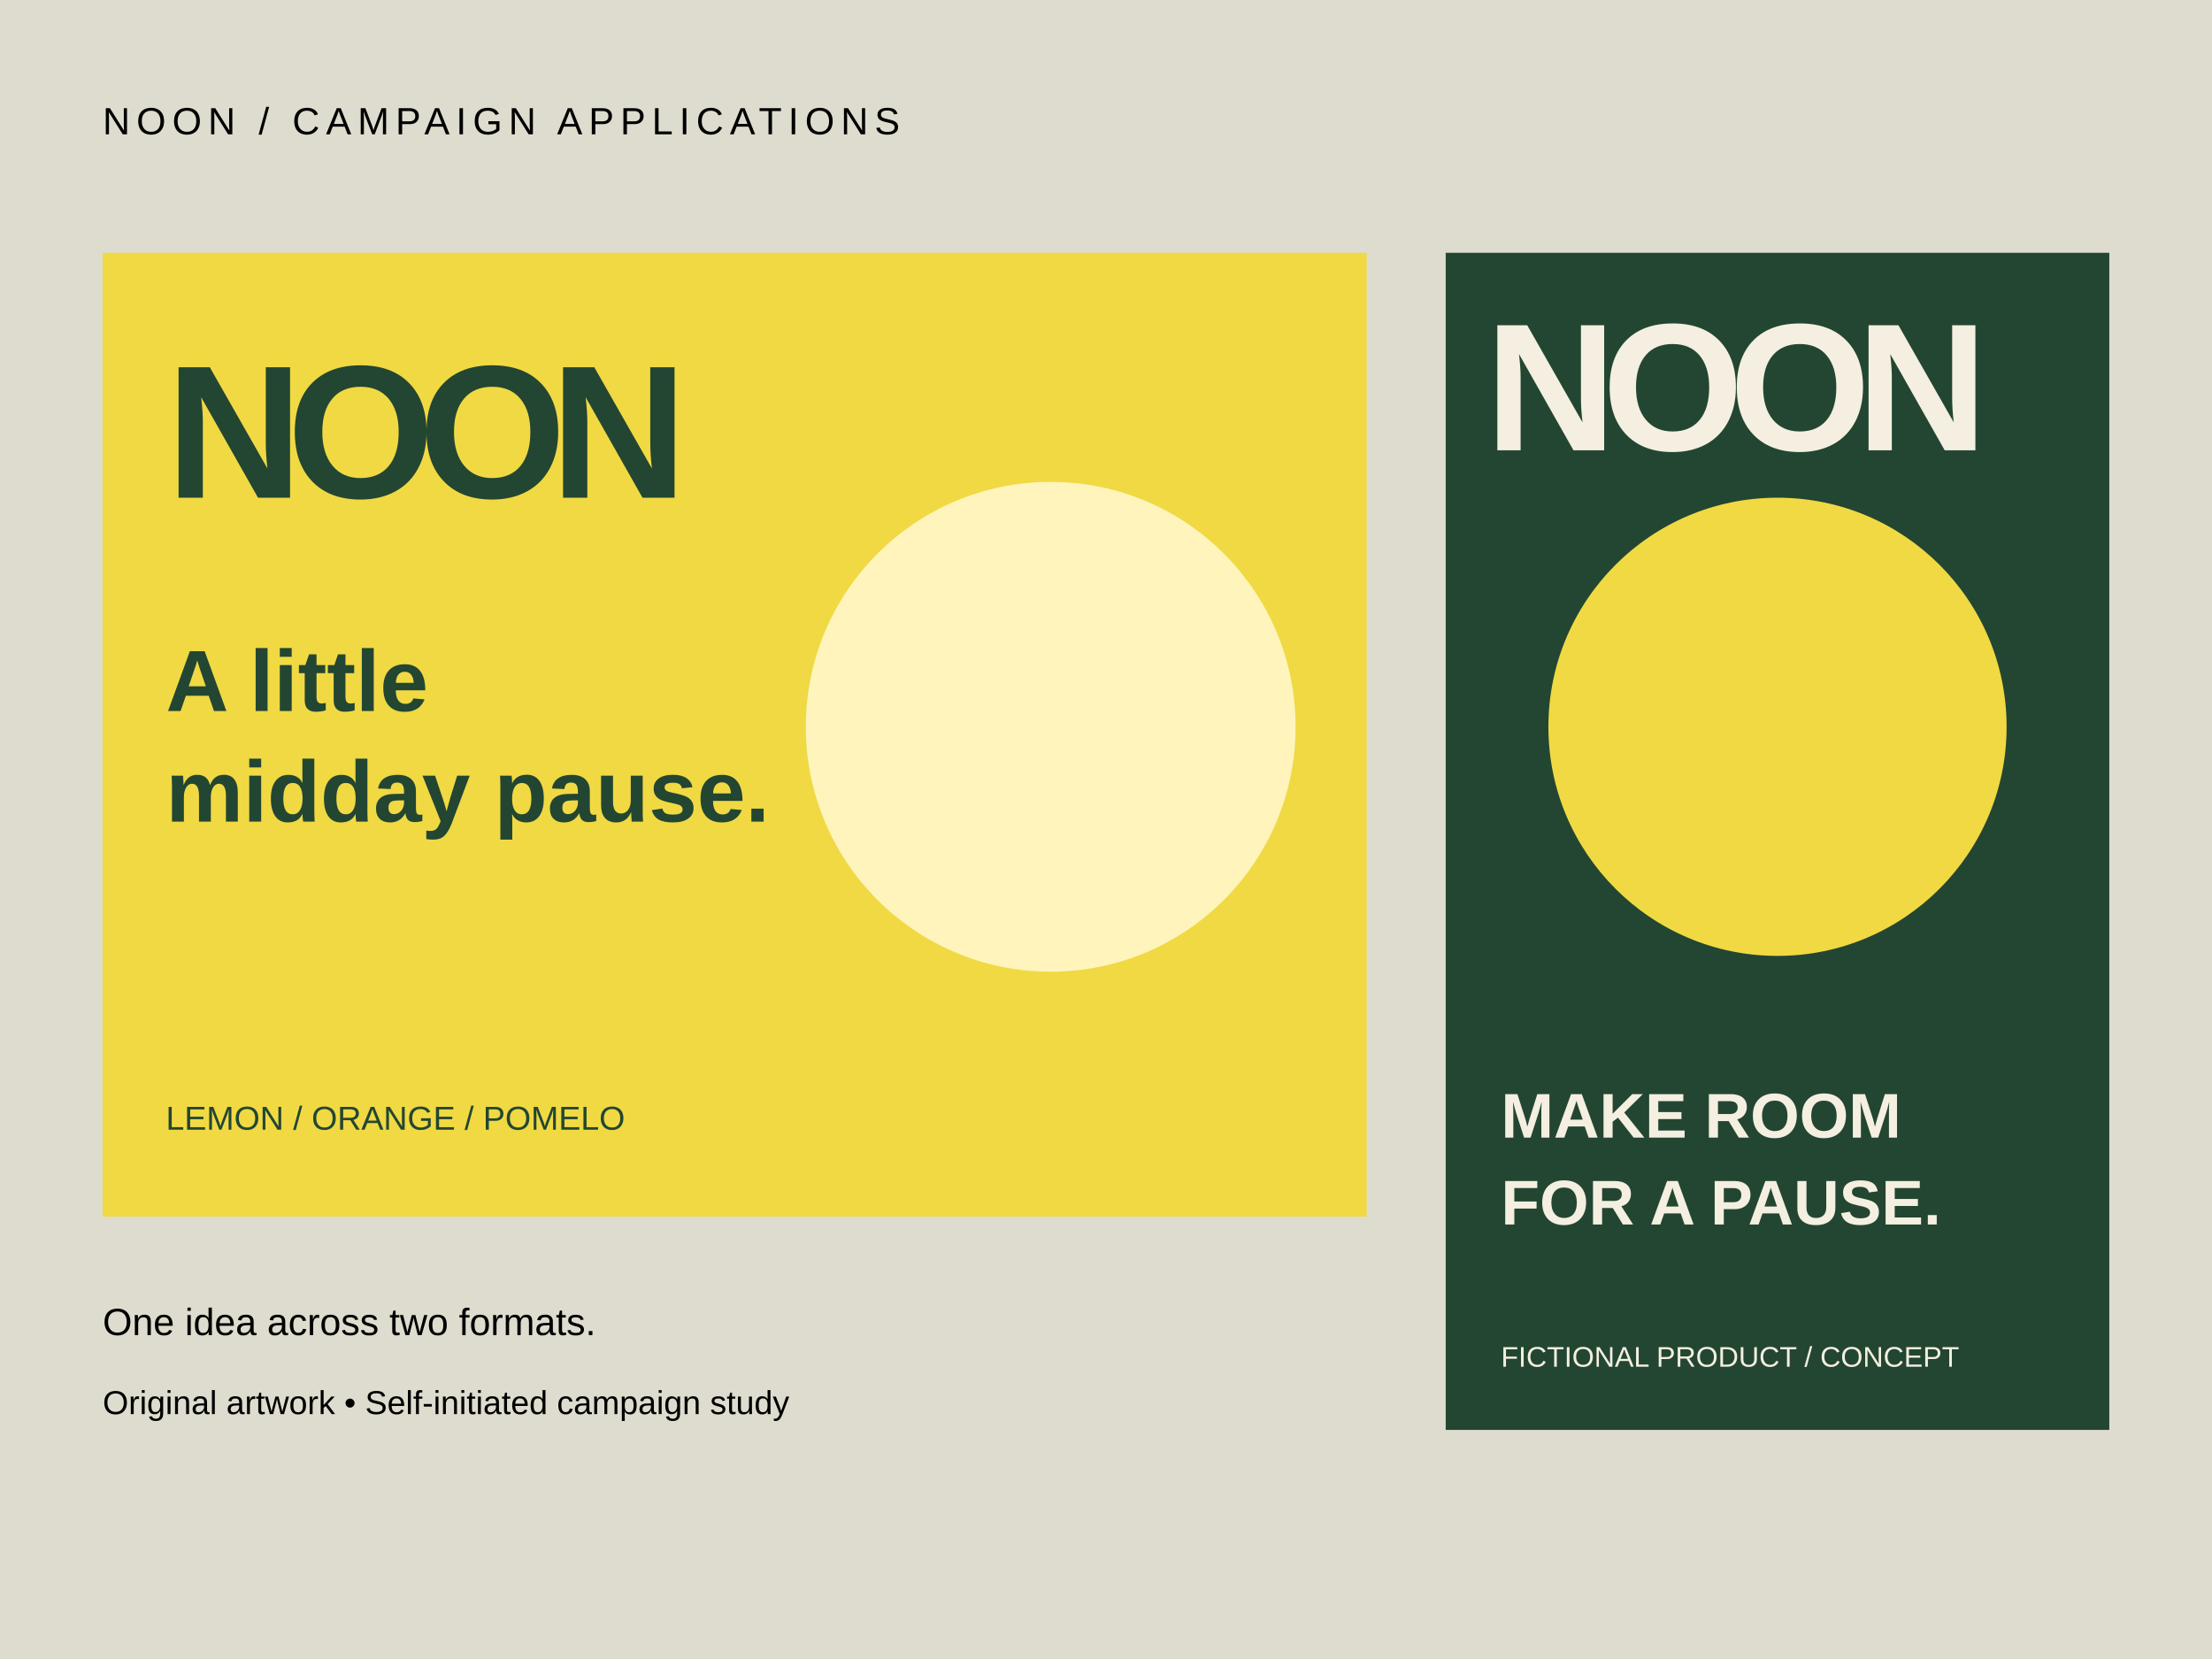
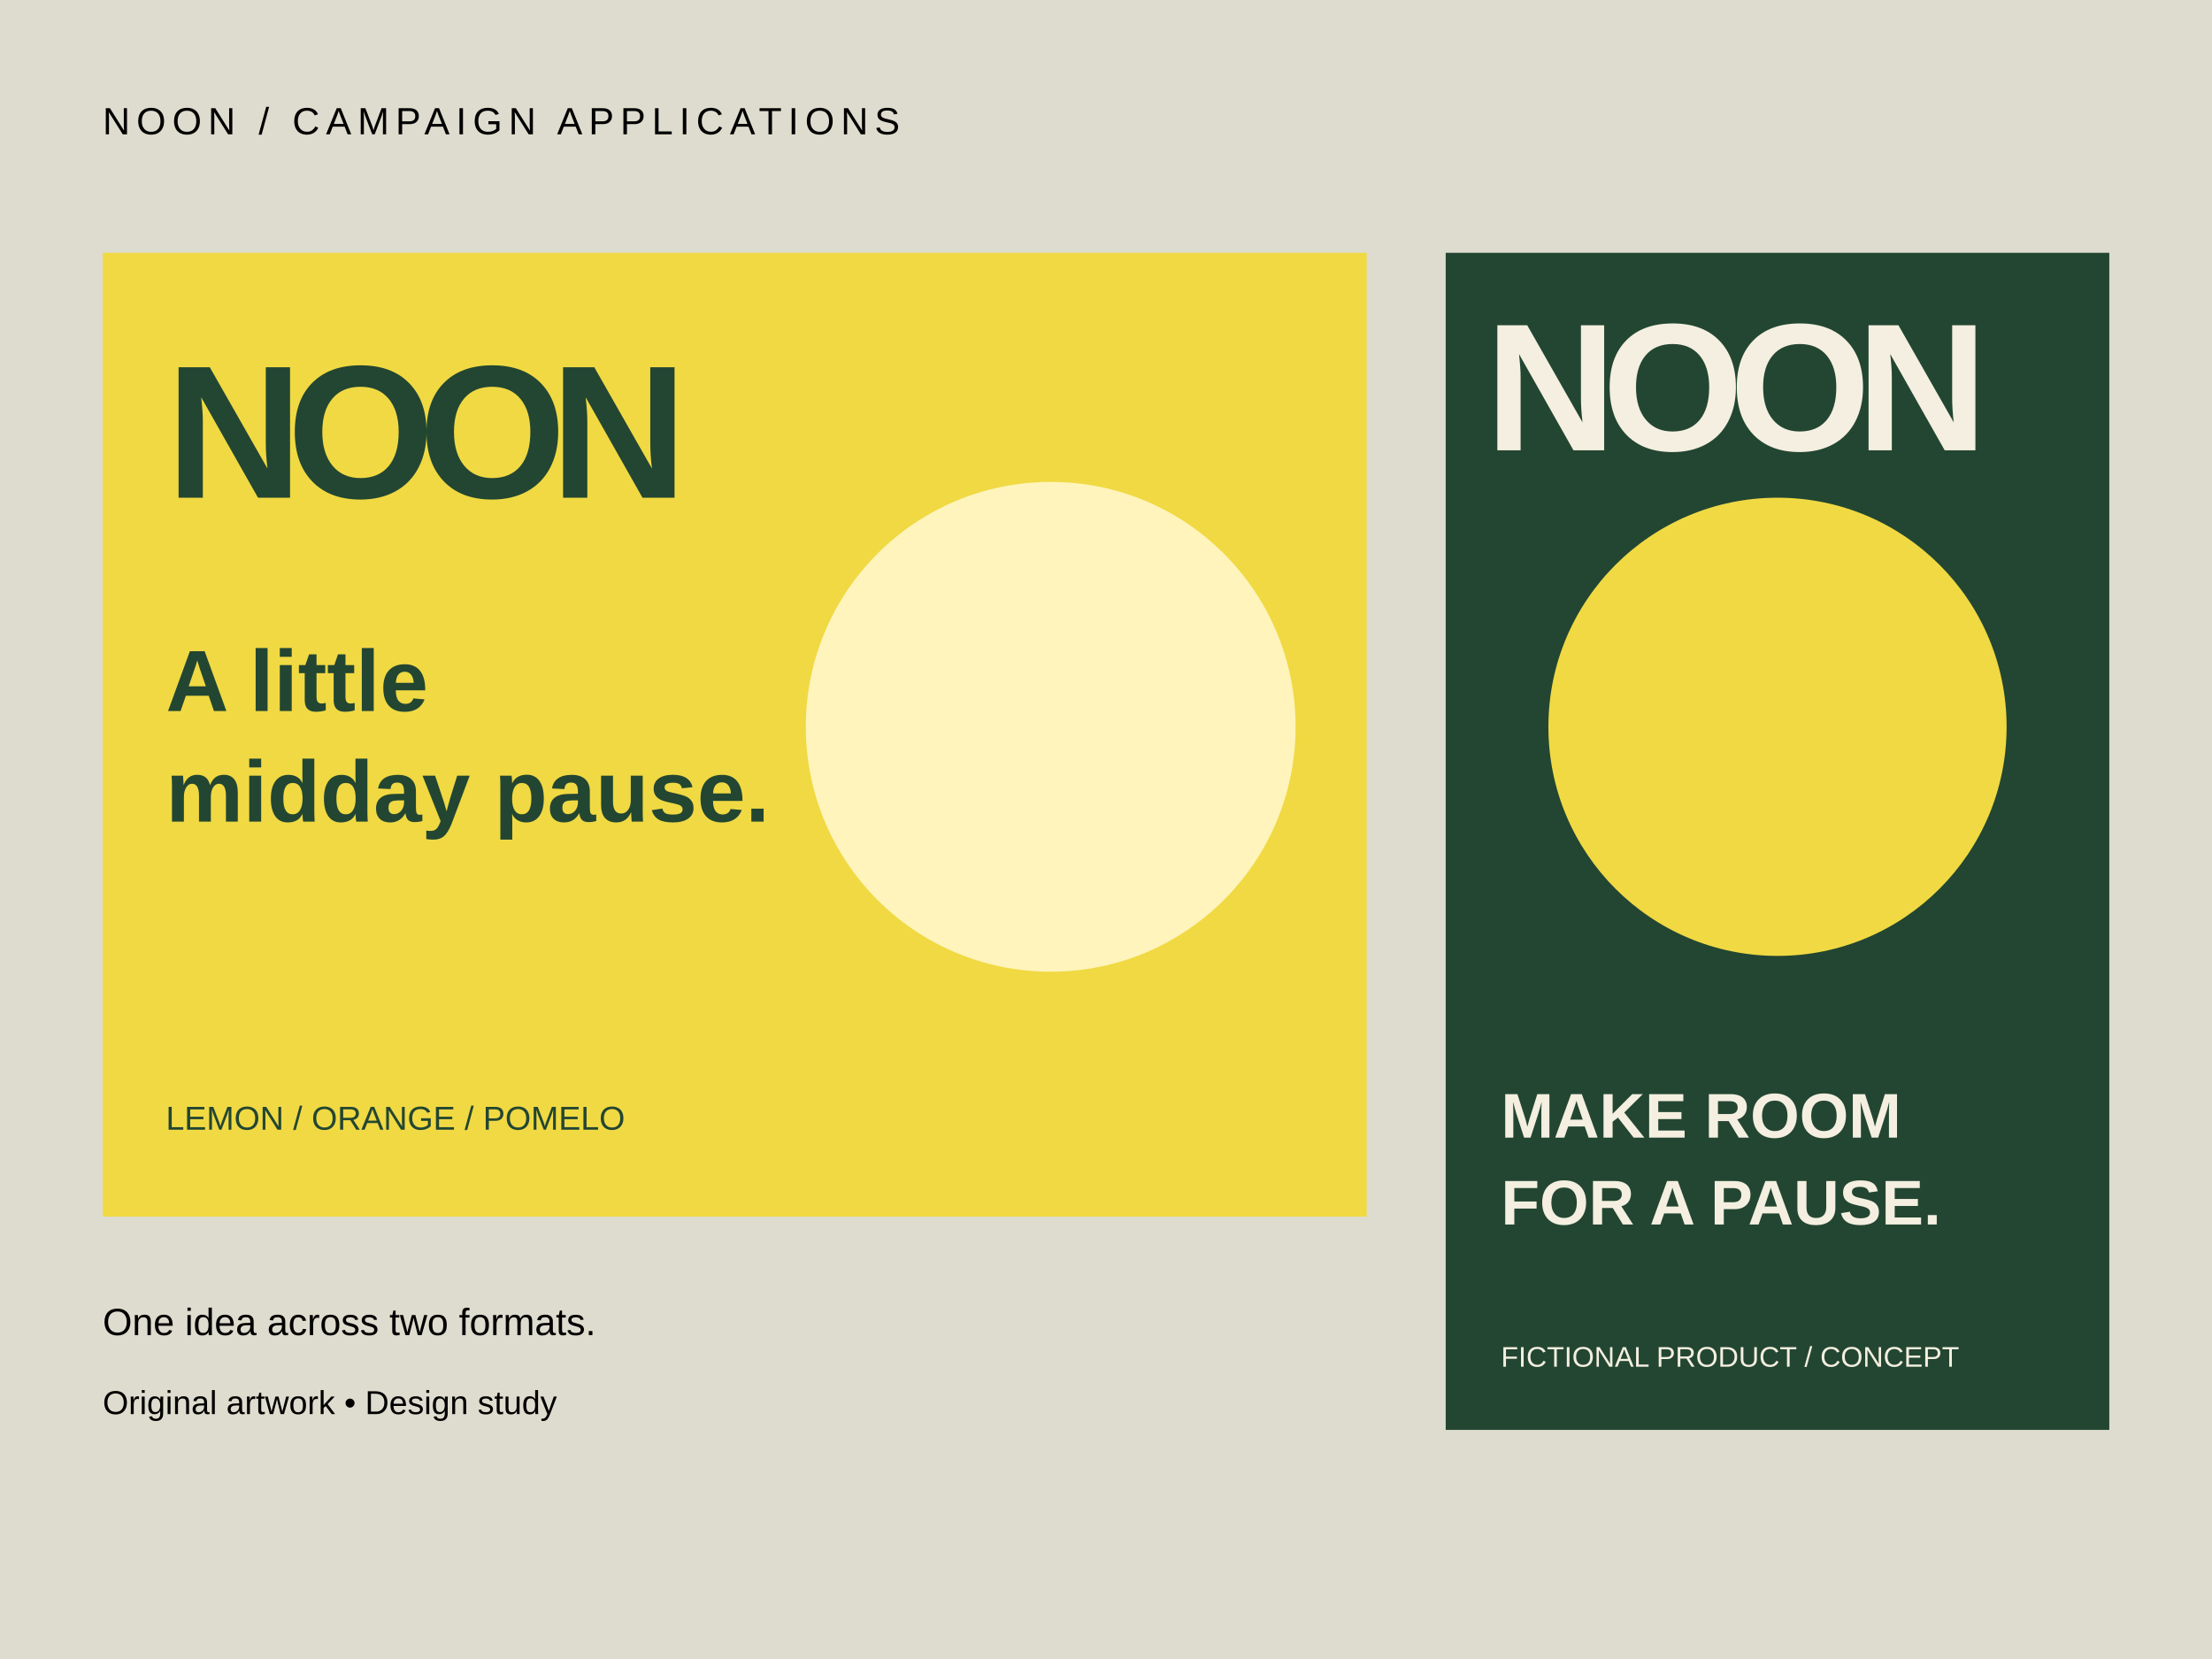
<svg xmlns="http://www.w3.org/2000/svg" width="1400" height="1050" viewBox="0 0 1400 1050" role="img" aria-labelledby="title desc">
  <rect width="1400" height="1050" fill="#dedcce" />
  <g font-family="Helvetica Neue,Arial,sans-serif">
    <text x="65" y="85" font-size="24" letter-spacing="4">NOON / CAMPAIGN APPLICATIONS</text>
    <rect x="65" y="160" width="800" height="610" fill="#f0d943" />
    <circle cx="665" cy="460" r="155" fill="#fff4bb" />
    <g fill="#234632">
      <text x="105" y="315" font-size="120" font-weight="800" letter-spacing="-10">NOON</text>
      <text x="105" y="450" font-size="55" font-weight="700">A little</text>
      <text x="105" y="520" font-size="55" font-weight="700">midday pause.</text>
      <text x="105" y="715" font-size="21">LEMON / ORANGE / POMELO</text>
    </g>
    <rect x="915" y="160" width="420" height="745" fill="#234632" />
    <circle cx="1125" cy="460" r="145" fill="#f0d943" />
    <text x="940" y="285" font-size="115" font-weight="800" letter-spacing="-9" fill="#f4efe0">NOON</text>
    <text x="950" y="720" font-size="40" font-weight="700" fill="#f4efe0">MAKE ROOM</text>
    <text x="950" y="775" font-size="40" font-weight="700" fill="#f4efe0">FOR A PAUSE.</text>
    <text x="65" y="845" font-size="24">One idea across two formats.</text>
-     <text x="65" y="895" font-size="21">Original artwork • Self-initiated campaign study</text>
+     <text x="65" y="895" font-size="21">Original artwork • Design study</text>
    <text x="950" y="865" font-size="18" fill="#f4efe0">FICTIONAL PRODUCT / CONCEPT</text>
  </g>
</svg>
